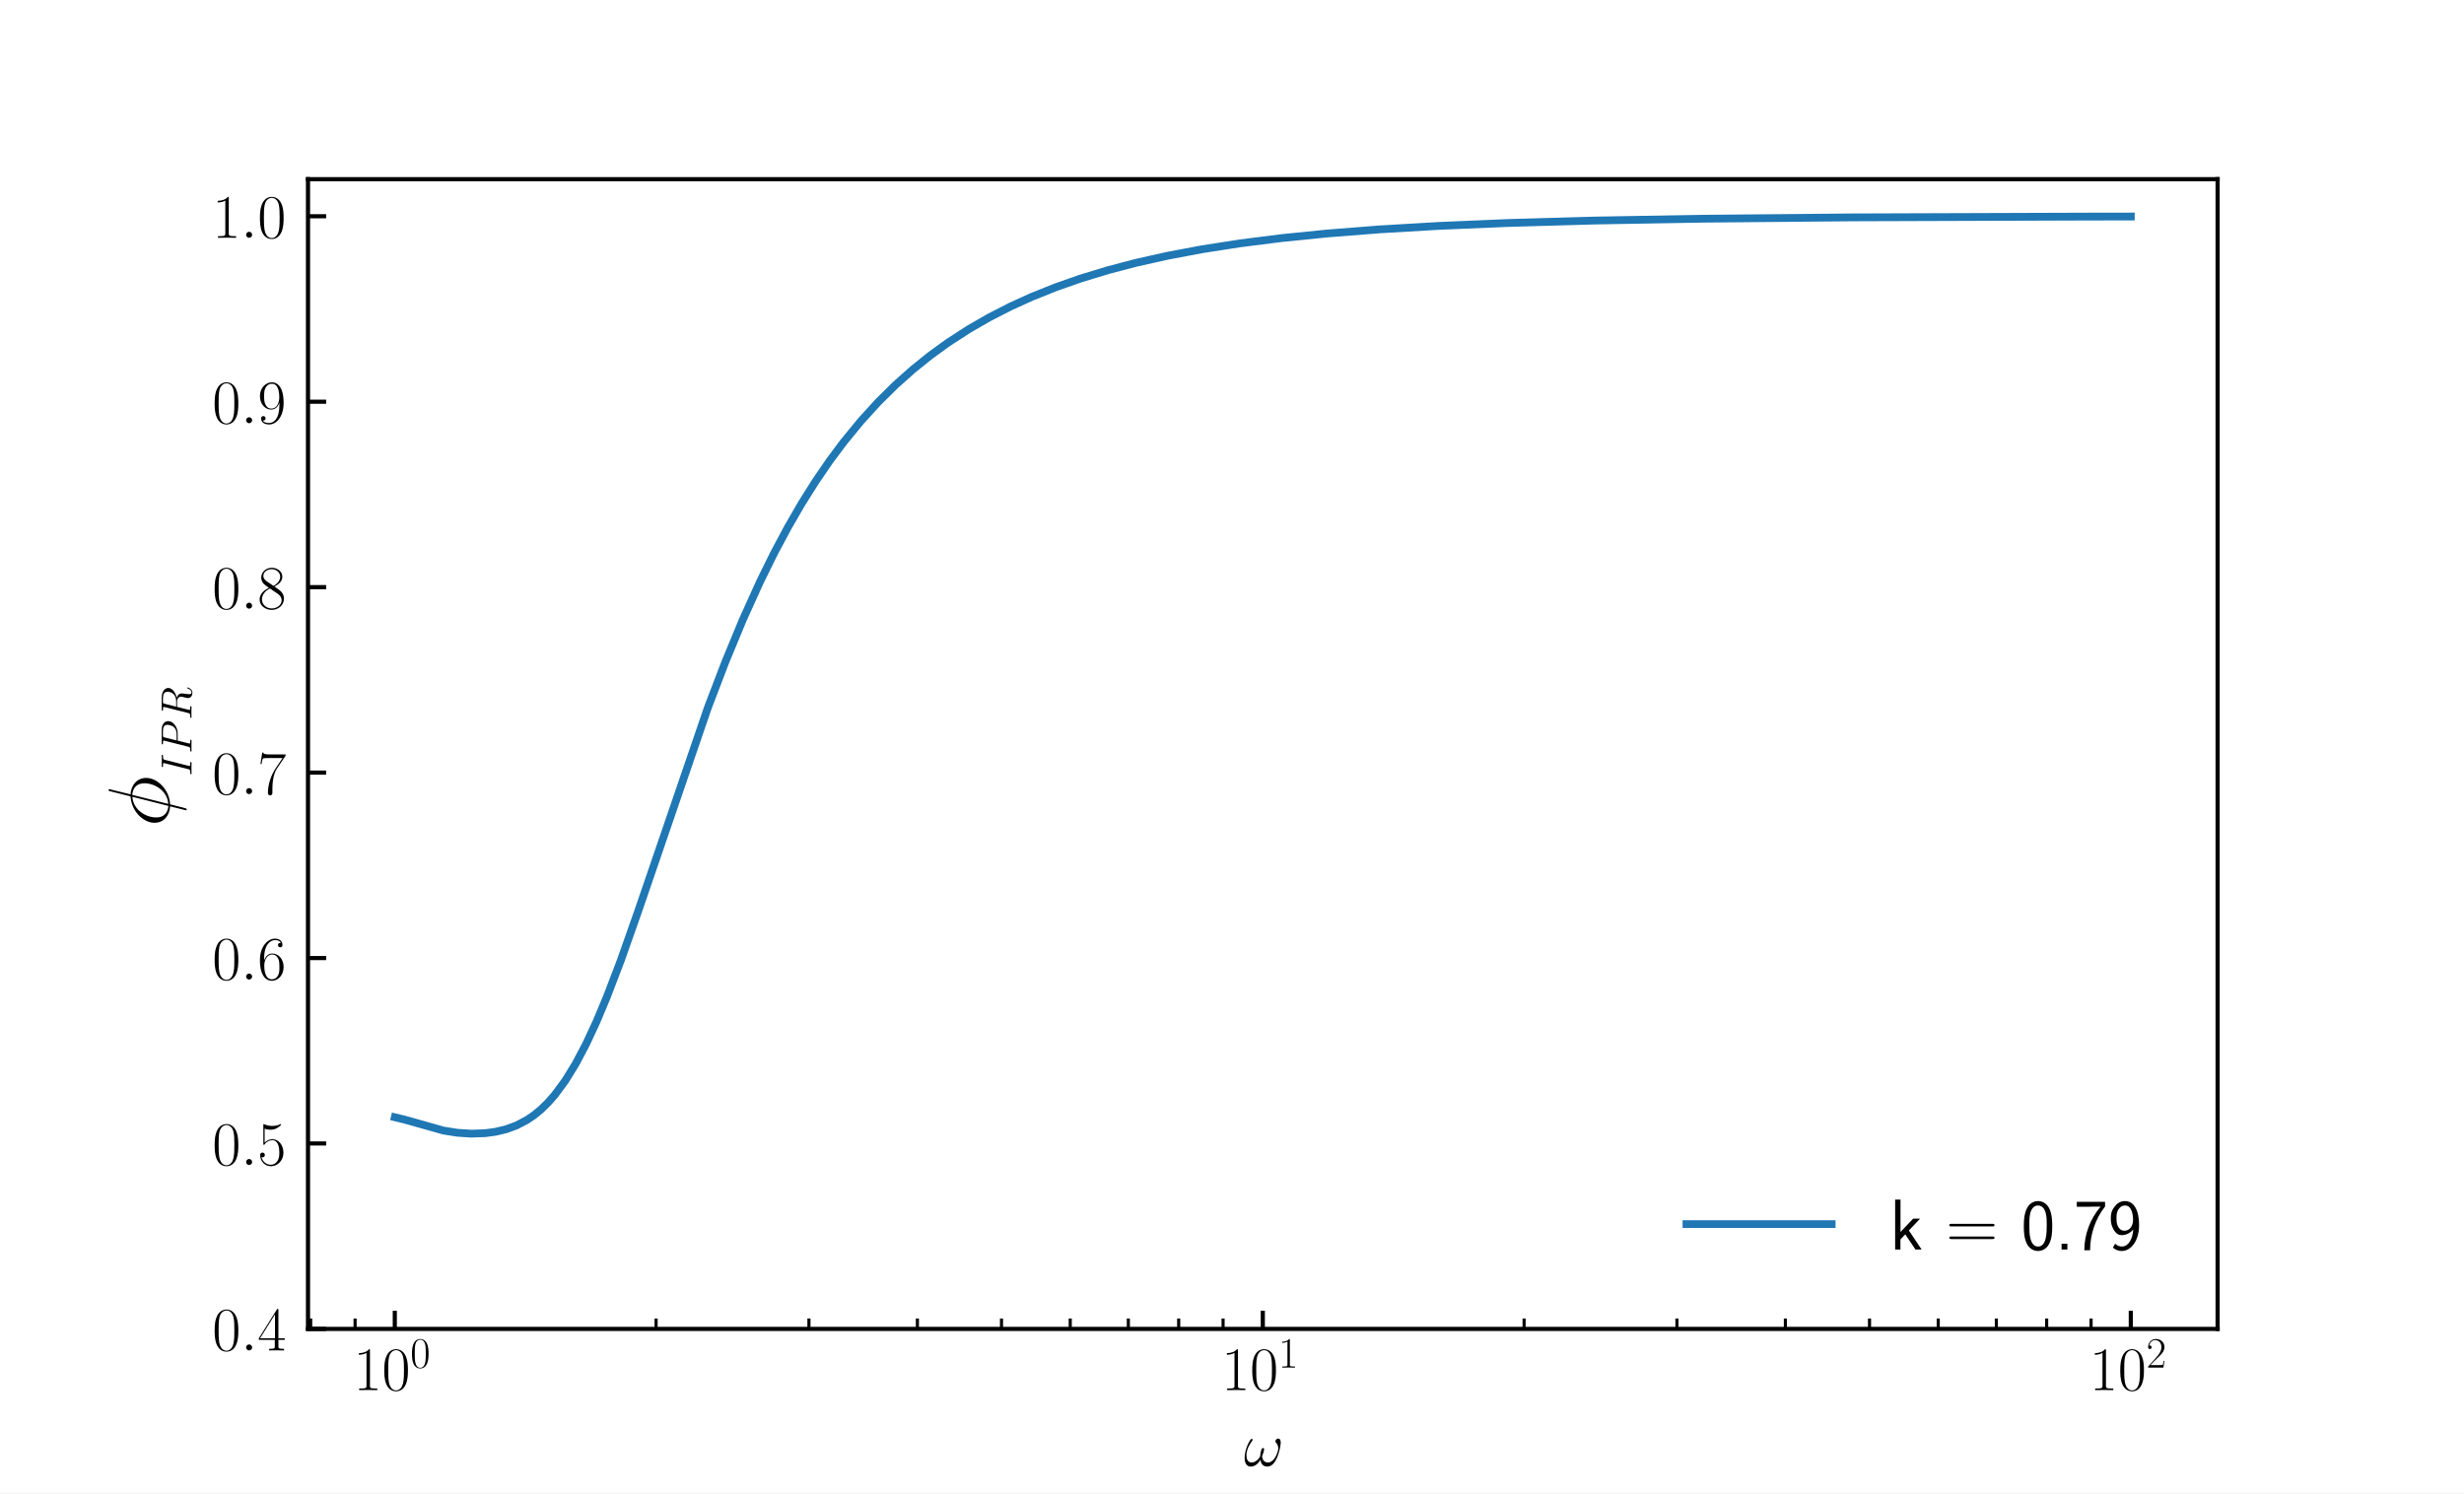
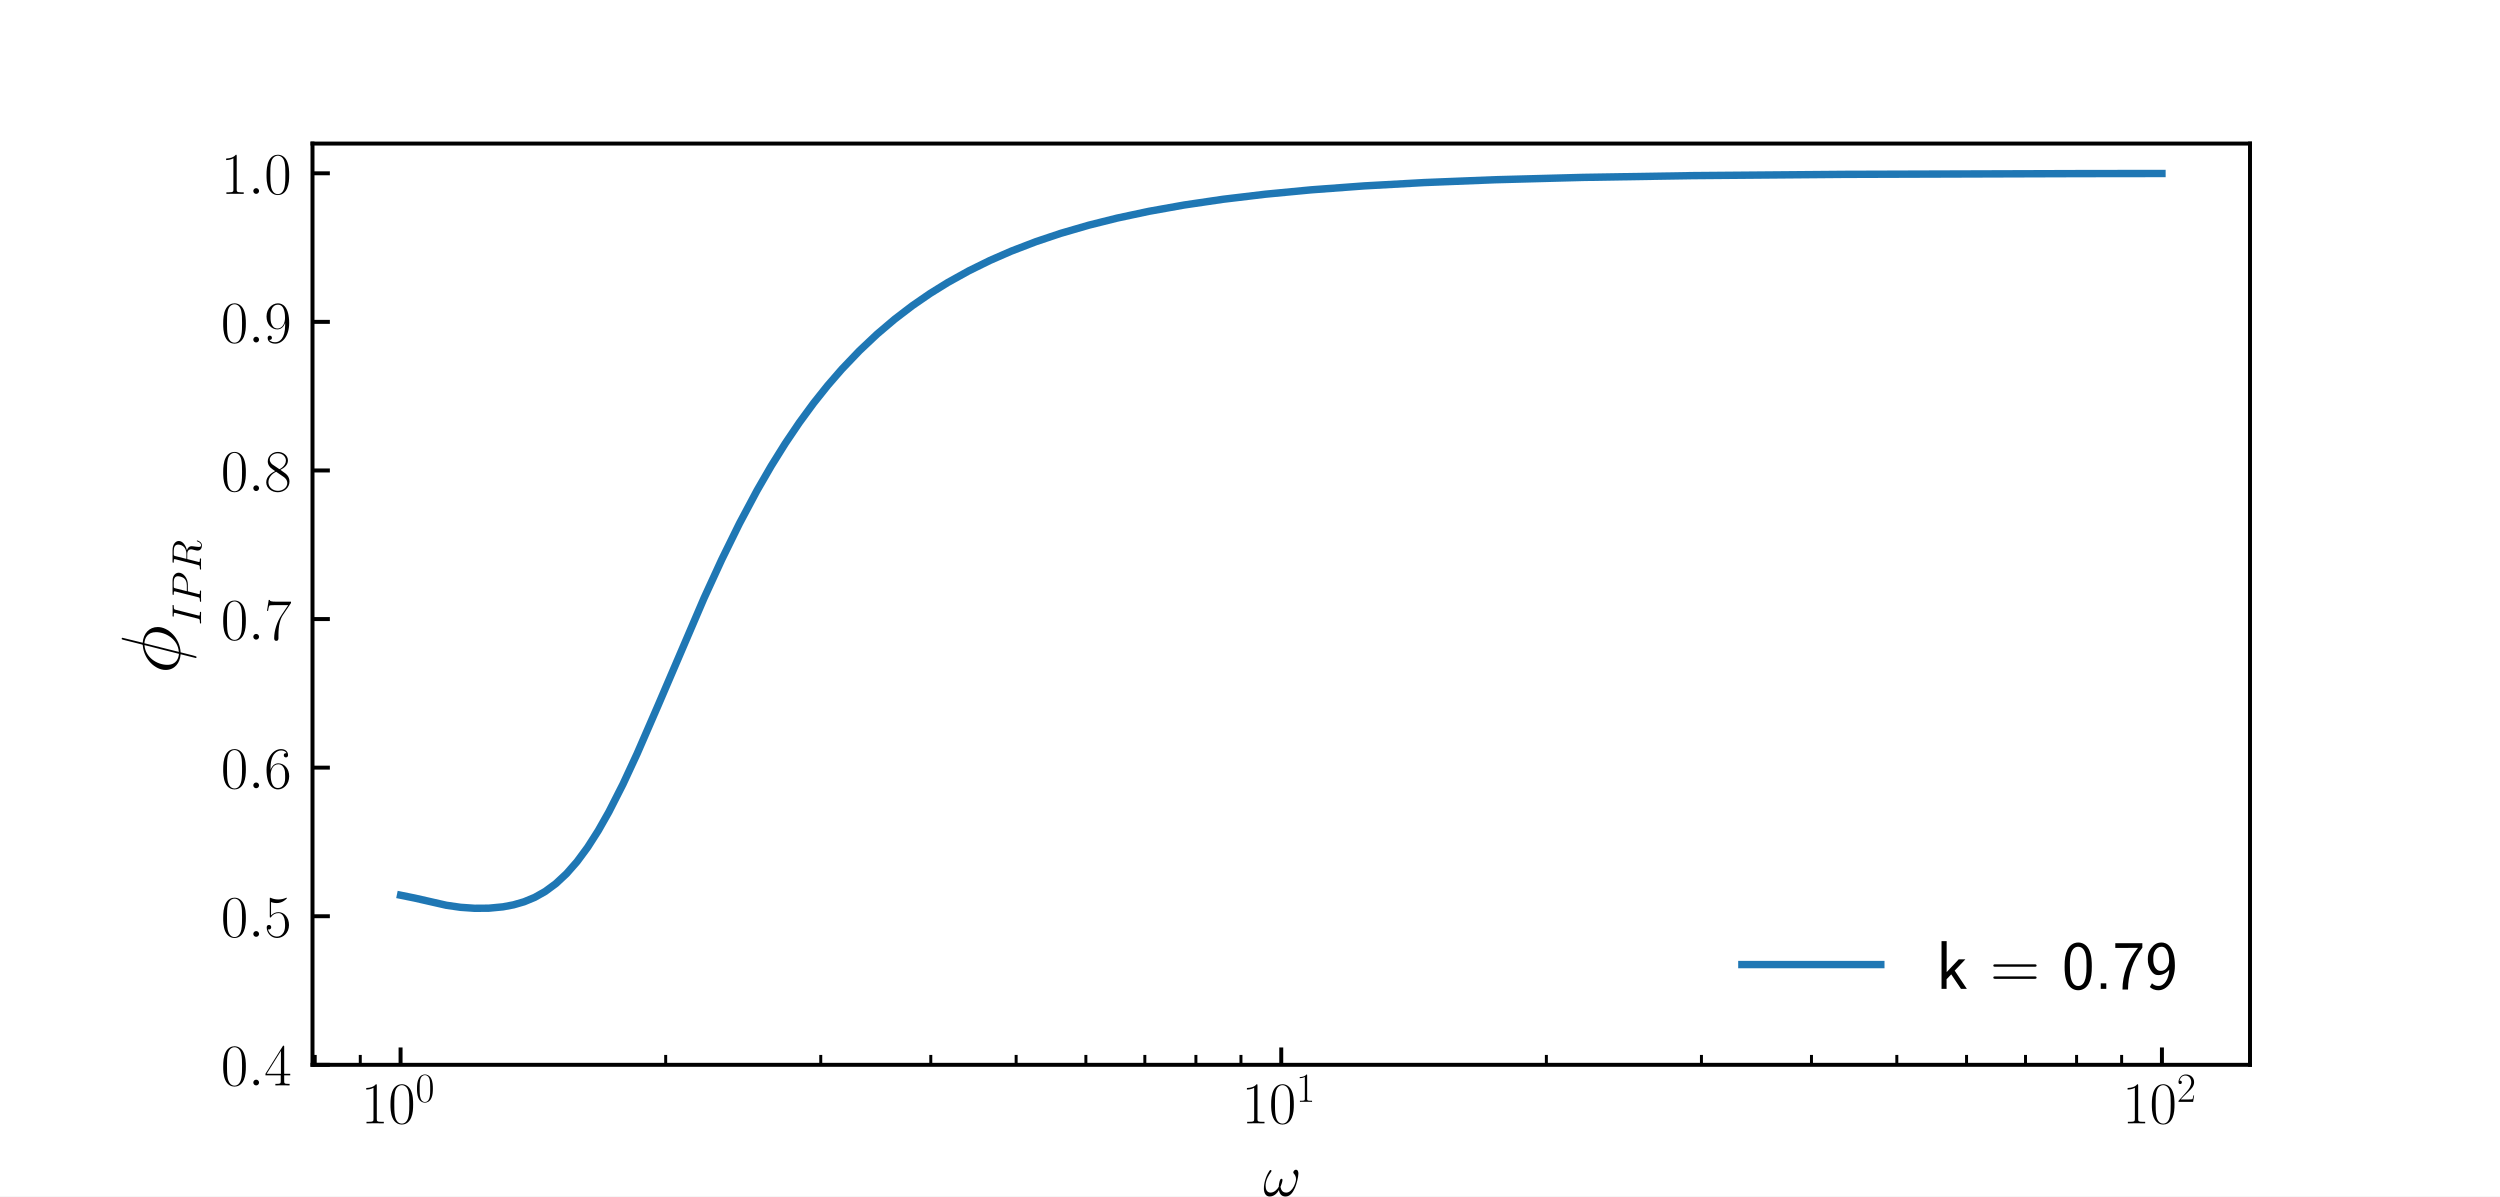
- <svg xmlns="http://www.w3.org/2000/svg" xmlns:xlink="http://www.w3.org/1999/xlink" width="475.2pt" height="288pt" viewBox="0 0 475.2 288" version="1.1">
+ <svg xmlns="http://www.w3.org/2000/svg" xmlns:xlink="http://www.w3.org/1999/xlink" width="504pt" height="241.2pt" viewBox="0 0 504 241.2" version="1.1">
  <defs>
    <style type="text/css">*{stroke-linejoin: round; stroke-linecap: butt}</style>
  </defs>
  <g id="figure_1">
    <g id="patch_1">
-       <path d="M 0 288  L 475.2 288  L 475.2 0  L 0 0  z " style="fill: #ffffff" />
+       <path d="M 0 241.2  L 504 241.2  L 504 0  L 0 0  z " style="fill: #ffffff" />
    </g>
    <g id="axes_1">
      <g id="patch_2">
-         <path d="M 59.4 256.32  L 427.68 256.32  L 427.68 34.56  L 59.4 34.56  z " style="fill: #ffffff" />
+         <path d="M 63 214.668  L 453.6 214.668  L 453.6 28.944  L 63 28.944  z " style="fill: #ffffff" />
      </g>
      <g id="matplotlib.axis_1">
        <g id="xtick_1">
          <g id="line2d_1">
            <defs>
-               <path id="mf923dd9b93" d="M 0 0  L 0 -3.5  " style="stroke: #000000; stroke-width: 0.8" />
-             </defs>
-             <g>
-               <use xlink:href="#mf923dd9b93" x="76.14" y="256.32" style="stroke: #000000; stroke-width: 0.8" />
+               <path id="meba409f521" d="M 0 0  L 0 -3.5  " style="stroke: #000000; stroke-width: 0.8" />
+             </defs>
+             <g>
+               <use xlink:href="#meba409f521" x="80.755" y="214.668" style="stroke: #000000; stroke-width: 0.8" />
            </g>
          </g>
          <g id="text_1">
-             <g transform="translate(68.16992 268.1222) scale(0.12 -0.12)">
+             <g transform="translate(72.78446 226.4702) scale(0.12 -0.12)">
              <defs>
                <path id="CMR17-31" d="M 1702 4083  C 1702 4217 1696 4224 1606 4224  C 1357 3927 979 3833 621 3820  C 602 3820 570 3820 563 3808  C 557 3795 557 3782 557 3648  C 755 3648 1088 3686 1344 3839  L 1344 467  C 1344 243 1331 166 781 166  L 589 166  L 589 0  C 896 6 1216 12 1523 12  C 1830 12 2150 6 2458 0  L 2458 166  L 2266 166  C 1715 166 1702 236 1702 467  L 1702 4083  z " transform="scale(0.015625)" />
                <path id="CMR17-30" d="M 2688 2038  C 2688 2430 2682 3099 2413 3613  C 2176 4063 1798 4224 1466 4224  C 1158 4224 768 4082 525 3620  C 269 3137 243 2539 243 2038  C 243 1671 250 1112 448 623  C 723 -39 1216 -128 1466 -128  C 1760 -128 2208 -7 2470 604  C 2662 1048 2688 1568 2688 2038  z M 1466 -26  C 1056 -26 813 328 723 816  C 653 1196 653 1749 653 2109  C 653 2604 653 3015 736 3407  C 858 3954 1216 4121 1466 4121  C 1728 4121 2067 3947 2189 3420  C 2272 3054 2278 2623 2278 2109  C 2278 1691 2278 1176 2202 797  C 2067 96 1690 -26 1466 -26  z " transform="scale(0.015625)" />
              </defs>
              <use xlink:href="#CMR17-31" transform="scale(0.996264)" />
              <use xlink:href="#CMR17-30" transform="translate(45.69048 0) scale(0.996264)" />
              <use xlink:href="#CMR17-30" transform="translate(91.38095 36.15364) scale(0.697382)" />
            </g>
          </g>
        </g>
        <g id="xtick_2">
          <g id="line2d_2">
            <g>
-               <use xlink:href="#mf923dd9b93" x="243.54" y="256.32" style="stroke: #000000; stroke-width: 0.8" />
+               <use xlink:href="#meba409f521" x="258.3" y="214.668" style="stroke: #000000; stroke-width: 0.8" />
            </g>
          </g>
          <g id="text_2">
-             <g transform="translate(235.5699 268.1222) scale(0.12 -0.12)">
+             <g transform="translate(250.3299 226.4702) scale(0.12 -0.12)">
              <use xlink:href="#CMR17-31" transform="scale(0.996264)" />
              <use xlink:href="#CMR17-30" transform="translate(45.69048 0) scale(0.996264)" />
              <use xlink:href="#CMR17-31" transform="translate(91.38095 36.15364) scale(0.697382)" />
            </g>
          </g>
        </g>
        <g id="xtick_3">
          <g id="line2d_3">
            <g>
-               <use xlink:href="#mf923dd9b93" x="410.94" y="256.32" style="stroke: #000000; stroke-width: 0.8" />
+               <use xlink:href="#meba409f521" x="435.845" y="214.668" style="stroke: #000000; stroke-width: 0.8" />
            </g>
          </g>
          <g id="text_3">
-             <g transform="translate(402.9699 268.1222) scale(0.12 -0.12)">
+             <g transform="translate(427.8754 226.4702) scale(0.12 -0.12)">
              <defs>
                <path id="CMR17-32" d="M 2669 990  L 2554 990  C 2490 537 2438 460 2413 422  C 2381 371 1920 371 1830 371  L 602 371  C 832 620 1280 1073 1824 1596  C 2214 1966 2669 2400 2669 3033  C 2669 3788 2067 4224 1395 4224  C 691 4224 262 3603 262 3027  C 262 2777 448 2745 525 2745  C 589 2745 781 2783 781 3007  C 781 3206 614 3264 525 3264  C 486 3264 448 3257 422 3244  C 544 3788 915 4057 1306 4057  C 1862 4057 2227 3616 2227 3033  C 2227 2477 1901 1998 1536 1583  L 262 147  L 262 0  L 2515 0  L 2669 990  z " transform="scale(0.015625)" />
              </defs>
              <use xlink:href="#CMR17-31" transform="scale(0.996264)" />
              <use xlink:href="#CMR17-30" transform="translate(45.69048 0) scale(0.996264)" />
              <use xlink:href="#CMR17-32" transform="translate(91.38095 36.15364) scale(0.697382)" />
            </g>
          </g>
        </g>
        <g id="xtick_4">
          <g id="line2d_4">
            <defs>
-               <path id="m4e33280576" d="M 0 0  L 0 -2  " style="stroke: #000000; stroke-width: 0.6" />
-             </defs>
-             <g>
-               <use xlink:href="#m4e33280576" x="59.917" y="256.32" style="stroke: #000000; stroke-width: 0.6" />
+               <path id="m61b5377c5a" d="M 0 0  L 0 -2  " style="stroke: #000000; stroke-width: 0.6" />
+             </defs>
+             <g>
+               <use xlink:href="#m61b5377c5a" x="63.549" y="214.668" style="stroke: #000000; stroke-width: 0.6" />
            </g>
          </g>
        </g>
        <g id="xtick_5">
          <g id="line2d_5">
            <g>
-               <use xlink:href="#m4e33280576" x="68.48" y="256.32" style="stroke: #000000; stroke-width: 0.6" />
+               <use xlink:href="#m61b5377c5a" x="72.631" y="214.668" style="stroke: #000000; stroke-width: 0.6" />
            </g>
          </g>
        </g>
        <g id="xtick_6">
          <g id="line2d_6">
            <g>
-               <use xlink:href="#m4e33280576" x="126.532" y="256.32" style="stroke: #000000; stroke-width: 0.6" />
+               <use xlink:href="#m61b5377c5a" x="134.201" y="214.668" style="stroke: #000000; stroke-width: 0.6" />
            </g>
          </g>
        </g>
        <g id="xtick_7">
          <g id="line2d_7">
            <g>
-               <use xlink:href="#m4e33280576" x="156.01" y="256.32" style="stroke: #000000; stroke-width: 0.6" />
+               <use xlink:href="#m61b5377c5a" x="165.465" y="214.668" style="stroke: #000000; stroke-width: 0.6" />
            </g>
          </g>
        </g>
        <g id="xtick_8">
          <g id="line2d_8">
            <g>
-               <use xlink:href="#m4e33280576" x="176.925" y="256.32" style="stroke: #000000; stroke-width: 0.6" />
+               <use xlink:href="#m61b5377c5a" x="187.648" y="214.668" style="stroke: #000000; stroke-width: 0.6" />
            </g>
          </g>
        </g>
        <g id="xtick_9">
          <g id="line2d_9">
            <g>
-               <use xlink:href="#m4e33280576" x="193.148" y="256.32" style="stroke: #000000; stroke-width: 0.6" />
+               <use xlink:href="#m61b5377c5a" x="204.853" y="214.668" style="stroke: #000000; stroke-width: 0.6" />
            </g>
          </g>
        </g>
        <g id="xtick_10">
          <g id="line2d_10">
            <g>
-               <use xlink:href="#m4e33280576" x="206.403" y="256.32" style="stroke: #000000; stroke-width: 0.6" />
+               <use xlink:href="#m61b5377c5a" x="218.912" y="214.668" style="stroke: #000000; stroke-width: 0.6" />
            </g>
          </g>
        </g>
        <g id="xtick_11">
          <g id="line2d_11">
            <g>
-               <use xlink:href="#m4e33280576" x="217.609" y="256.32" style="stroke: #000000; stroke-width: 0.6" />
+               <use xlink:href="#m61b5377c5a" x="230.798" y="214.668" style="stroke: #000000; stroke-width: 0.6" />
            </g>
          </g>
        </g>
        <g id="xtick_12">
          <g id="line2d_12">
            <g>
-               <use xlink:href="#m4e33280576" x="227.317" y="256.32" style="stroke: #000000; stroke-width: 0.6" />
+               <use xlink:href="#m61b5377c5a" x="241.094" y="214.668" style="stroke: #000000; stroke-width: 0.6" />
            </g>
          </g>
        </g>
        <g id="xtick_13">
          <g id="line2d_13">
            <g>
-               <use xlink:href="#m4e33280576" x="235.88" y="256.32" style="stroke: #000000; stroke-width: 0.6" />
+               <use xlink:href="#m61b5377c5a" x="250.176" y="214.668" style="stroke: #000000; stroke-width: 0.6" />
            </g>
          </g>
        </g>
        <g id="xtick_14">
          <g id="line2d_14">
            <g>
-               <use xlink:href="#m4e33280576" x="293.932" y="256.32" style="stroke: #000000; stroke-width: 0.6" />
+               <use xlink:href="#m61b5377c5a" x="311.747" y="214.668" style="stroke: #000000; stroke-width: 0.6" />
            </g>
          </g>
        </g>
        <g id="xtick_15">
          <g id="line2d_15">
            <g>
-               <use xlink:href="#m4e33280576" x="323.41" y="256.32" style="stroke: #000000; stroke-width: 0.6" />
+               <use xlink:href="#m61b5377c5a" x="343.011" y="214.668" style="stroke: #000000; stroke-width: 0.6" />
            </g>
          </g>
        </g>
        <g id="xtick_16">
          <g id="line2d_16">
            <g>
-               <use xlink:href="#m4e33280576" x="344.325" y="256.32" style="stroke: #000000; stroke-width: 0.6" />
+               <use xlink:href="#m61b5377c5a" x="365.193" y="214.668" style="stroke: #000000; stroke-width: 0.6" />
            </g>
          </g>
        </g>
        <g id="xtick_17">
          <g id="line2d_17">
            <g>
-               <use xlink:href="#m4e33280576" x="360.548" y="256.32" style="stroke: #000000; stroke-width: 0.6" />
+               <use xlink:href="#m61b5377c5a" x="382.399" y="214.668" style="stroke: #000000; stroke-width: 0.6" />
            </g>
          </g>
        </g>
        <g id="xtick_18">
          <g id="line2d_18">
            <g>
-               <use xlink:href="#m4e33280576" x="373.803" y="256.32" style="stroke: #000000; stroke-width: 0.6" />
+               <use xlink:href="#m61b5377c5a" x="396.457" y="214.668" style="stroke: #000000; stroke-width: 0.6" />
            </g>
          </g>
        </g>
        <g id="xtick_19">
          <g id="line2d_19">
            <g>
-               <use xlink:href="#m4e33280576" x="385.009" y="256.32" style="stroke: #000000; stroke-width: 0.6" />
+               <use xlink:href="#m61b5377c5a" x="408.343" y="214.668" style="stroke: #000000; stroke-width: 0.6" />
            </g>
          </g>
        </g>
        <g id="xtick_20">
          <g id="line2d_20">
            <g>
-               <use xlink:href="#m4e33280576" x="394.717" y="256.32" style="stroke: #000000; stroke-width: 0.6" />
+               <use xlink:href="#m61b5377c5a" x="418.64" y="214.668" style="stroke: #000000; stroke-width: 0.6" />
            </g>
          </g>
        </g>
        <g id="xtick_21">
          <g id="line2d_21">
            <g>
-               <use xlink:href="#m4e33280576" x="403.28" y="256.32" style="stroke: #000000; stroke-width: 0.6" />
+               <use xlink:href="#m61b5377c5a" x="427.721" y="214.668" style="stroke: #000000; stroke-width: 0.6" />
            </g>
          </g>
        </g>
        <g id="text_4">
-           <g transform="translate(239.8954 282.749) scale(0.12 -0.12)">
+           <g transform="translate(254.6554 241.097) scale(0.12 -0.12)">
            <defs>
              <path id="CMMI12-21" d="M 3802 2406  C 3802 2592 3750 2828 3526 2828  C 3398 2828 3251 2668 3251 2540  C 3251 2483 3277 2444 3328 2387  C 3424 2278 3546 2105 3546 1804  C 3546 1574 3405 1209 3302 1011  C 3123 659 2829 358 2496 358  C 2093 358 1939 614 1869 972  C 1939 1139 2086 1555 2086 1721  C 2086 1792 2061 1849 1978 1849  C 1933 1849 1882 1824 1850 1772  C 1760 1632 1677 1126 1683 992  C 1562 755 1216 358 806 358  C 378 358 262 736 262 1100  C 262 1766 678 2348 794 2508  C 858 2604 902 2668 902 2681  C 902 2726 877 2796 819 2796  C 717 2796 685 2713 634 2636  C 307 2131 77 1420 77 806  C 77 409 224 -64 704 -64  C 1235 -64 1568 390 1702 633  C 1754 275 1946 -64 2413 -64  C 2899 -64 3206 364 3437 883  C 3603 1254 3802 2054 3802 2406  z " transform="scale(0.015625)" />
            </defs>
            <use xlink:href="#CMMI12-21" transform="scale(0.996264)" />
          </g>
        </g>
      </g>
      <g id="matplotlib.axis_2">
        <g id="ytick_1">
          <g id="line2d_22">
            <defs>
-               <path id="m8ca57edac7" d="M 0 0  L 3.5 0  " style="stroke: #000000; stroke-width: 0.8" />
-             </defs>
-             <g>
-               <use xlink:href="#m8ca57edac7" x="59.4" y="256.32" style="stroke: #000000; stroke-width: 0.8" />
+               <path id="m3a63e35a55" d="M 0 0  L 3.5 0  " style="stroke: #000000; stroke-width: 0.8" />
+             </defs>
+             <g>
+               <use xlink:href="#m3a63e35a55" x="63" y="214.668" style="stroke: #000000; stroke-width: 0.8" />
            </g>
          </g>
          <g id="text_5">
-             <g transform="translate(40.94236 260.4711) scale(0.12 -0.12)">
+             <g transform="translate(44.54236 218.8191) scale(0.12 -0.12)">
              <defs>
                <path id="CMMI12-3a" d="M 1178 307  C 1178 492 1024 620 870 620  C 685 620 557 467 557 313  C 557 128 710 0 864 0  C 1050 0 1178 153 1178 307  z " transform="scale(0.015625)" />
                <path id="CMR17-34" d="M 2150 4147  C 2150 4281 2144 4288 2029 4288  L 128 1254  L 128 1088  L 1779 1088  L 1779 460  C 1779 230 1766 166 1318 166  L 1197 166  L 1197 0  C 1402 12 1747 12 1965 12  C 2182 12 2528 12 2733 0  L 2733 166  L 2611 166  C 2163 166 2150 230 2150 460  L 2150 1088  L 2803 1088  L 2803 1254  L 2150 1254  L 2150 4147  z M 1798 3723  L 1798 1254  L 256 1254  L 1798 3723  z " transform="scale(0.015625)" />
              </defs>
              <use xlink:href="#CMR17-30" transform="scale(0.996264)" />
              <use xlink:href="#CMMI12-3a" transform="translate(45.69048 0) scale(0.996264)" />
              <use xlink:href="#CMR17-34" transform="translate(72.78765 0) scale(0.996264)" />
            </g>
          </g>
        </g>
        <g id="ytick_2">
          <g id="line2d_23">
            <g>
-               <use xlink:href="#m8ca57edac7" x="59.4" y="220.552" style="stroke: #000000; stroke-width: 0.8" />
+               <use xlink:href="#m3a63e35a55" x="63" y="184.713" style="stroke: #000000; stroke-width: 0.8" />
            </g>
          </g>
          <g id="text_6">
-             <g transform="translate(40.94236 224.7033) scale(0.12 -0.12)">
+             <g transform="translate(44.54236 188.8636) scale(0.12 -0.12)">
              <defs>
                <path id="CMR17-35" d="M 730 3750  C 794 3724 1056 3641 1325 3641  C 1920 3641 2246 3961 2432 4140  C 2432 4191 2432 4224 2394 4224  C 2387 4224 2374 4224 2323 4198  C 2099 4102 1837 4032 1517 4032  C 1325 4032 1037 4055 723 4191  C 653 4224 640 4224 634 4224  C 602 4224 595 4217 595 4090  L 595 2231  C 595 2113 595 2080 659 2080  C 691 2080 704 2093 736 2139  C 941 2435 1222 2560 1542 2560  C 1766 2560 2246 2415 2246 1293  C 2246 1087 2246 716 2054 422  C 1894 159 1645 25 1370 25  C 947 25 518 319 403 812  C 429 806 480 793 506 793  C 589 793 749 838 749 1036  C 749 1209 627 1280 506 1280  C 358 1280 262 1190 262 1011  C 262 454 704 -128 1382 -128  C 2042 -128 2669 441 2669 1267  C 2669 2054 2170 2662 1549 2662  C 1222 2662 947 2540 730 2304  L 730 3750  z " transform="scale(0.015625)" />
              </defs>
              <use xlink:href="#CMR17-30" transform="scale(0.996264)" />
              <use xlink:href="#CMMI12-3a" transform="translate(45.69048 0) scale(0.996264)" />
              <use xlink:href="#CMR17-35" transform="translate(72.78765 0) scale(0.996264)" />
            </g>
          </g>
        </g>
        <g id="ytick_3">
          <g id="line2d_24">
            <g>
-               <use xlink:href="#m8ca57edac7" x="59.4" y="184.785" style="stroke: #000000; stroke-width: 0.8" />
+               <use xlink:href="#m3a63e35a55" x="63" y="154.757" style="stroke: #000000; stroke-width: 0.8" />
            </g>
          </g>
          <g id="text_7">
-             <g transform="translate(40.94236 188.9356) scale(0.12 -0.12)">
+             <g transform="translate(44.54236 158.9081) scale(0.12 -0.12)">
              <defs>
                <path id="CMR17-36" d="M 678 2198  C 678 3712 1395 4076 1811 4076  C 1946 4076 2272 4049 2400 3782  C 2298 3782 2106 3782 2106 3558  C 2106 3385 2246 3328 2336 3328  C 2394 3328 2566 3353 2566 3571  C 2566 3987 2246 4224 1805 4224  C 1043 4224 243 3411 243 2011  C 243 257 966 -128 1478 -128  C 2099 -128 2688 431 2688 1295  C 2688 2101 2170 2688 1517 2688  C 1126 2688 838 2430 678 1979  L 678 2198  z M 1478 25  C 691 25 691 1212 691 1450  C 691 1914 909 2585 1504 2585  C 1613 2585 1926 2585 2138 2140  C 2253 1889 2253 1624 2253 1302  C 2253 954 2253 696 2118 438  C 1978 173 1773 25 1478 25  z " transform="scale(0.015625)" />
              </defs>
              <use xlink:href="#CMR17-30" transform="scale(0.996264)" />
              <use xlink:href="#CMMI12-3a" transform="translate(45.69048 0) scale(0.996264)" />
              <use xlink:href="#CMR17-36" transform="translate(72.78765 0) scale(0.996264)" />
            </g>
          </g>
        </g>
        <g id="ytick_4">
          <g id="line2d_25">
            <g>
-               <use xlink:href="#m8ca57edac7" x="59.4" y="149.017" style="stroke: #000000; stroke-width: 0.8" />
+               <use xlink:href="#m3a63e35a55" x="63" y="124.802" style="stroke: #000000; stroke-width: 0.8" />
            </g>
          </g>
          <g id="text_8">
-             <g transform="translate(40.94236 153.1679) scale(0.12 -0.12)">
+             <g transform="translate(44.54236 128.9526) scale(0.12 -0.12)">
              <defs>
                <path id="CMR17-37" d="M 2886 3955  L 2886 4096  L 1382 4096  C 634 4096 621 4166 595 4288  L 480 4288  L 294 3104  L 410 3104  C 429 3226 474 3552 550 3673  C 589 3724 1062 3724 1171 3724  L 2579 3724  L 1869 2670  C 1395 1961 1069 1003 1069 166  C 1069 89 1069 -128 1299 -128  C 1530 -128 1530 89 1530 172  L 1530 466  C 1530 1514 1709 2204 2003 2644  L 2886 3955  z " transform="scale(0.015625)" />
              </defs>
              <use xlink:href="#CMR17-30" transform="scale(0.996264)" />
              <use xlink:href="#CMMI12-3a" transform="translate(45.69048 0) scale(0.996264)" />
              <use xlink:href="#CMR17-37" transform="translate(72.78765 0) scale(0.996264)" />
            </g>
          </g>
        </g>
        <g id="ytick_5">
          <g id="line2d_26">
            <g>
-               <use xlink:href="#m8ca57edac7" x="59.4" y="113.249" style="stroke: #000000; stroke-width: 0.8" />
+               <use xlink:href="#m3a63e35a55" x="63" y="94.846" style="stroke: #000000; stroke-width: 0.8" />
            </g>
          </g>
          <g id="text_9">
-             <g transform="translate(40.94236 117.4001) scale(0.12 -0.12)">
+             <g transform="translate(44.54236 98.99715) scale(0.12 -0.12)">
              <defs>
                <path id="CMR17-38" d="M 1741 2289  C 2144 2494 2554 2803 2554 3298  C 2554 3884 1990 4224 1472 4224  C 890 4224 378 3800 378 3215  C 378 3054 416 2777 666 2533  C 730 2469 998 2276 1171 2154  C 883 2006 211 1652 211 945  C 211 282 838 -128 1459 -128  C 2144 -128 2720 366 2720 1022  C 2720 1607 2330 1877 2074 2051  L 1741 2289  z M 902 2855  C 851 2887 595 3086 595 3388  C 595 3781 998 4076 1459 4076  C 1965 4076 2336 3716 2336 3298  C 2336 2700 1670 2359 1638 2359  C 1632 2359 1626 2359 1574 2398  L 902 2855  z M 2080 1536  C 2176 1466 2483 1253 2483 861  C 2483 385 2010 25 1472 25  C 890 25 448 443 448 951  C 448 1459 838 1884 1280 2083  L 2080 1536  z " transform="scale(0.015625)" />
              </defs>
              <use xlink:href="#CMR17-30" transform="scale(0.996264)" />
              <use xlink:href="#CMMI12-3a" transform="translate(45.69048 0) scale(0.996264)" />
              <use xlink:href="#CMR17-38" transform="translate(72.78765 0) scale(0.996264)" />
            </g>
          </g>
        </g>
        <g id="ytick_6">
          <g id="line2d_27">
            <g>
-               <use xlink:href="#m8ca57edac7" x="59.4" y="77.481" style="stroke: #000000; stroke-width: 0.8" />
+               <use xlink:href="#m3a63e35a55" x="63" y="64.891" style="stroke: #000000; stroke-width: 0.8" />
            </g>
          </g>
          <g id="text_10">
-             <g transform="translate(40.94236 81.63238) scale(0.12 -0.12)">
+             <g transform="translate(44.54236 69.04167) scale(0.12 -0.12)">
              <defs>
                <path id="CMR17-39" d="M 2253 1871  C 2253 448 1670 25 1190 25  C 1043 25 685 43 538 281  C 704 256 826 345 826 505  C 826 678 685 736 595 736  C 538 736 365 710 365 492  C 365 68 742 -128 1203 -128  C 1939 -128 2688 665 2688 2090  C 2688 3857 1971 4224 1485 4224  C 851 4224 243 3664 243 2800  C 243 2000 762 1408 1414 1408  C 1952 1408 2189 1910 2253 2122  L 2253 1871  z M 1427 1510  C 1254 1510 1011 1542 813 1929  C 678 2181 678 2477 678 2793  C 678 3174 678 3438 858 3722  C 947 3857 1114 4076 1485 4076  C 2240 4076 2240 2909 2240 2651  C 2240 2193 2035 1510 1427 1510  z " transform="scale(0.015625)" />
              </defs>
              <use xlink:href="#CMR17-30" transform="scale(0.996264)" />
              <use xlink:href="#CMMI12-3a" transform="translate(45.69048 0) scale(0.996264)" />
              <use xlink:href="#CMR17-39" transform="translate(72.78765 0) scale(0.996264)" />
            </g>
          </g>
        </g>
        <g id="ytick_7">
          <g id="line2d_28">
            <g>
-               <use xlink:href="#m8ca57edac7" x="59.4" y="41.714" style="stroke: #000000; stroke-width: 0.8" />
+               <use xlink:href="#m3a63e35a55" x="63" y="34.935" style="stroke: #000000; stroke-width: 0.8" />
            </g>
          </g>
          <g id="text_11">
-             <g transform="translate(40.94236 45.86464) scale(0.12 -0.12)">
+             <g transform="translate(44.54236 39.08619) scale(0.12 -0.12)">
              <use xlink:href="#CMR17-31" transform="scale(0.996264)" />
              <use xlink:href="#CMMI12-3a" transform="translate(45.69048 0) scale(0.996264)" />
              <use xlink:href="#CMR17-30" transform="translate(72.78765 0) scale(0.996264)" />
            </g>
          </g>
        </g>
        <g id="text_12">
-           <g transform="translate(32.62359 159.4937) rotate(-90) scale(0.17 -0.17)">
+           <g transform="translate(36.22359 135.8597) rotate(-90) scale(0.17 -0.17)">
            <defs>
              <path id="CMMI12-1e" d="M 2752 4358  C 2752 4416 2707 4416 2688 4416  C 2630 4416 2624 4403 2598 4294  L 2253 2924  C 2234 2841 2227 2835 2221 2828  C 2214 2816 2170 2809 2157 2809  C 1107 2720 301 1863 301 1071  C 301 387 832 -32 1498 -71  C 1446 -266 1402 -467 1350 -662  C 1261 -995 1210 -1204 1210 -1229  C 1210 -1242 1210 -1280 1274 -1280  C 1293 -1280 1318 -1280 1331 -1255  C 1344 -1242 1382 -1089 1408 -1008  L 1645 -71  C 2739 -13 3571 875 3571 1673  C 3571 2313 3085 2771 2374 2816  L 2752 4358  z M 2336 2688  C 2758 2662 3181 2428 3181 1806  C 3181 1090 2675 140 1677 64  L 2336 2688  z M 1530 57  C 1216 76 691 241 691 938  C 691 1737 1274 2624 2195 2681  L 1530 57  z " transform="scale(0.015625)" />
              <path id="CMMI12-49" d="M 2355 3879  C 2413 4102 2426 4166 2893 4166  C 3034 4166 3085 4166 3085 4287  C 3085 4352 3014 4352 2995 4352  C 2880 4352 2739 4339 2624 4339  L 1837 4339  C 1709 4339 1562 4352 1434 4352  C 1382 4352 1312 4352 1312 4230  C 1312 4166 1363 4166 1491 4166  C 1888 4166 1888 4115 1888 4045  C 1888 4000 1875 3962 1862 3905  L 998 472  C 941 249 928 185 461 185  C 320 185 262 185 262 64  C 262 0 326 0 358 0  C 474 0 614 12 730 12  L 1517 12  C 1645 12 1786 0 1914 0  C 1965 0 2042 0 2042 115  C 2042 185 2003 185 1862 185  C 1466 185 1466 236 1466 312  C 1466 325 1466 357 1491 459  L 2355 3879  z " transform="scale(0.015625)" />
              <path id="CMMI12-50" d="M 1894 2022  L 2970 2022  C 3853 2022 4736 2673 4736 3400  C 4736 3898 4314 4352 3507 4352  L 1530 4352  C 1408 4352 1350 4352 1350 4230  C 1350 4166 1408 4166 1504 4166  C 1894 4166 1894 4115 1894 4045  C 1894 4032 1894 3994 1869 3898  L 1005 471  C 947 249 934 185 486 185  C 365 185 301 185 301 70  C 301 0 358 0 397 0  C 518 0 646 12 768 12  L 1517 12  C 1638 12 1773 0 1894 0  C 1946 0 2016 0 2016 121  C 2016 185 1958 185 1862 185  C 1478 185 1472 230 1472 293  C 1472 325 1478 369 1485 401  L 1894 2022  z M 2355 3917  C 2413 4153 2438 4166 2688 4166  L 3322 4166  C 3802 4166 4198 4013 4198 3534  C 4198 3369 4115 2826 3821 2533  C 3712 2418 3405 2176 2822 2176  L 1920 2176  L 2355 3917  z " transform="scale(0.015625)" />
              <path id="CMMI12-52" d="M 2355 3917  C 2413 4153 2438 4166 2688 4166  L 3149 4166  C 3699 4166 4109 4000 4109 3503  C 4109 3177 3942 2240 2656 2240  L 1933 2240  L 2355 3917  z M 3245 2163  C 4038 2335 4659 2846 4659 3394  C 4659 3892 4154 4352 3264 4352  L 1530 4352  C 1402 4352 1344 4352 1344 4230  C 1344 4166 1389 4166 1510 4166  C 1894 4166 1894 4115 1894 4045  C 1894 4032 1894 3994 1869 3898  L 1005 475  C 947 253 934 190 493 190  C 346 190 301 190 301 69  C 301 6 371 6 390 6  C 506 6 640 19 762 19  L 1517 19  C 1632 19 1766 6 1882 6  C 1933 6 2003 6 2003 126  C 2003 190 1946 190 1850 190  C 1459 190 1459 241 1459 304  C 1459 310 1459 355 1472 405  L 1901 2112  L 2669 2112  C 3277 2112 3392 1731 3392 1522  C 3392 1426 3328 1179 3283 1014  C 3213 723 3194 653 3194 532  C 3194 82 3565 -128 3994 -128  C 4512 -128 4736 501 4736 589  C 4736 634 4704 653 4666 653  C 4614 653 4602 615 4589 564  C 4435 114 4173 0 4013 0  C 3853 0 3750 69 3750 355  C 3750 507 3827 1084 3834 1116  C 3866 1350 3866 1376 3866 1426  C 3866 1889 3488 2086 3245 2163  z " transform="scale(0.015625)" />
            </defs>
            <use xlink:href="#CMMI12-1e" transform="scale(0.996264)" />
            <use xlink:href="#CMMI12-49" transform="translate(57.73418 -25.40461) scale(0.498132)" />
            <use xlink:href="#CMMI12-50" transform="translate(83.16243 -25.40461) scale(0.498132)" />
            <use xlink:href="#CMMI12-52" transform="translate(121.3753 -25.40461) scale(0.498132)" />
          </g>
        </g>
      </g>
      <g id="line2d_29">
-         <path d="M 76.14 215.489  L 78.153 215.981  L 85.533 218.062  L 88.217 218.488  L 90.901 218.66  L 93.584 218.565  L 95.597 218.292  L 97.61 217.81  L 99.623 217.071  L 101.636 216.014  L 102.978 215.101  L 104.32 214.001  L 105.661 212.695  L 107.003 211.168  L 109.016 208.441  L 111.029 205.17  L 113.042 201.355  L 115.055 197.022  L 117.067 192.215  L 119.751 185.186  L 123.106 175.665  L 136.525 136.476  L 139.879 127.702  L 143.234 119.592  L 146.589 112.172  L 149.273 106.725  L 151.956 101.696  L 154.64 97.062  L 157.324 92.8  L 160.008 88.883  L 162.692 85.284  L 166.046 81.194  L 169.401 77.515  L 172.756 74.203  L 176.11 71.219  L 179.465 68.527  L 182.82 66.097  L 186.845 63.487  L 190.871 61.172  L 194.897 59.115  L 198.922 57.284  L 203.619 55.4  L 208.316 53.75  L 213.683 52.113  L 219.051 50.704  L 225.089 49.348  L 231.799 48.083  L 239.179 46.934  L 247.23 45.916  L 255.952 45.036  L 266.017 44.247  L 277.423 43.576  L 290.841 43.01  L 307.615 42.537  L 328.414 42.182  L 357.265 41.927  L 402.889 41.775  L 410.94 41.763  L 410.94 41.763  " clip-path="url(#pa19c13ed11)" style="fill: none; stroke: #1f77b4; stroke-width: 1.5; stroke-linecap: square" />
+         <path d="M 80.755 180.472  L 83.601 181.05  L 90.005 182.506  L 92.852 182.914  L 95.698 183.112  L 98.545 183.091  L 101.391 182.82  L 103.526 182.416  L 105.661 181.797  L 107.796 180.912  L 109.93 179.707  L 112.065 178.132  L 114.2 176.142  L 116.335 173.707  L 118.47 170.815  L 120.604 167.472  L 122.739 163.705  L 125.586 158.103  L 128.432 151.97  L 132.702 142.136  L 141.953 120.539  L 145.511 112.787  L 149.069 105.546  L 152.627 98.869  L 155.473 93.944  L 158.319 89.382  L 161.166 85.17  L 164.012 81.29  L 166.859 77.72  L 169.705 74.439  L 173.263 70.711  L 176.821 67.358  L 180.379 64.341  L 183.937 61.624  L 187.495 59.176  L 191.053 56.968  L 195.323 54.598  L 199.593 52.498  L 203.862 50.634  L 208.843 48.72  L 213.825 47.048  L 219.518 45.392  L 225.21 43.969  L 231.615 42.602  L 238.731 41.329  L 246.559 40.174  L 255.098 39.152  L 264.349 38.269  L 275.023 37.477  L 287.12 36.805  L 301.352 36.237  L 319.142 35.762  L 341.202 35.406  L 371.801 35.15  L 419.479 34.998  L 435.845 34.976  L 435.845 34.976  " clip-path="url(#pbbec5b6b84)" style="fill: none; stroke: #1f77b4; stroke-width: 1.5; stroke-linecap: square" />
      </g>
      <g id="patch_3">
-         <path d="M 59.4 256.32  L 59.4 34.56  " style="fill: none; stroke: #000000; stroke-width: 0.8; stroke-linejoin: miter; stroke-linecap: square" />
+         <path d="M 63 214.668  L 63 28.944  " style="fill: none; stroke: #000000; stroke-width: 0.8; stroke-linejoin: miter; stroke-linecap: square" />
      </g>
      <g id="patch_4">
-         <path d="M 427.68 256.32  L 427.68 34.56  " style="fill: none; stroke: #000000; stroke-width: 0.8; stroke-linejoin: miter; stroke-linecap: square" />
+         <path d="M 453.6 214.668  L 453.6 28.944  " style="fill: none; stroke: #000000; stroke-width: 0.8; stroke-linejoin: miter; stroke-linecap: square" />
      </g>
      <g id="patch_5">
-         <path d="M 59.4 256.32  L 427.68 256.32  " style="fill: none; stroke: #000000; stroke-width: 0.8; stroke-linejoin: miter; stroke-linecap: square" />
+         <path d="M 63 214.668  L 453.6 214.668  " style="fill: none; stroke: #000000; stroke-width: 0.8; stroke-linejoin: miter; stroke-linecap: square" />
      </g>
      <g id="patch_6">
-         <path d="M 59.4 34.56  L 427.68 34.56  " style="fill: none; stroke: #000000; stroke-width: 0.8; stroke-linejoin: miter; stroke-linecap: square" />
+         <path d="M 63 28.944  L 453.6 28.944  " style="fill: none; stroke: #000000; stroke-width: 0.8; stroke-linejoin: miter; stroke-linecap: square" />
      </g>
      <g id="legend_1">
        <g id="line2d_30">
-           <path d="M 325.247 236.108  L 339.247 236.108  L 353.247 236.108  " style="fill: none; stroke: #1f77b4; stroke-width: 1.5; stroke-linecap: square" />
+           <path d="M 351.167 194.456  L 365.167 194.456  L 379.167 194.456  " style="fill: none; stroke: #1f77b4; stroke-width: 1.5; stroke-linecap: square" />
        </g>
        <g id="text_13">
-           <g transform="translate(364.4475 241.008) scale(0.14 -0.14)">
+           <g transform="translate(390.3675 199.356) scale(0.14 -0.14)">
            <defs>
              <path id="CMSS17-6b" d="M 1696 1686  L 2688 2735  L 2074 2735  L 954 1552  L 954 4416  L 480 4416  L 480 0  L 947 0  L 947 891  L 1376 1342  L 2278 0  L 2822 0  L 1696 1686  z " transform="scale(0.015625)" />
              <path id="CMSS17-3d" d="M 4147 2048  C 4243 2048 4339 2048 4339 2156  C 4339 2272 4230 2272 4122 2272  L 550 2272  C 442 2272 333 2272 333 2156  C 333 2048 429 2048 525 2048  L 4147 2048  z M 4122 927  C 4230 927 4339 927 4339 1043  C 4339 1152 4243 1152 4147 1152  L 525 1152  C 429 1152 333 1152 333 1043  C 333 927 442 927 550 927  L 4122 927  z " transform="scale(0.015625)" />
              <path id="CMSS17-30" d="M 2758 2073  C 2758 2439 2752 3120 2490 3647  C 2227 4153 1805 4288 1504 4288  C 1069 4288 698 4031 506 3621  C 301 3191 243 2748 243 2073  C 243 1611 262 1046 493 551  C 755 6 1197 -128 1498 -128  C 1894 -128 2278 83 2496 525  C 2720 988 2758 1495 2758 2073  z M 1498 262  C 1011 262 864 821 819 1007  C 742 1328 730 1636 730 2144  C 730 2542 730 2992 851 3345  C 998 3756 1254 3897 1498 3897  C 1971 3897 2125 3422 2176 3255  C 2272 2915 2272 2516 2272 2144  C 2272 1546 2272 262 1498 262  z " transform="scale(0.015625)" />
              <path id="CMSS17-2e" d="M 1088 512  L 576 512  L 576 0  L 1088 0  L 1088 512  z " transform="scale(0.015625)" />
              <path id="CMSS17-37" d="M 1389 3788  C 1466 3788 1542 3795 1619 3795  L 2355 3795  C 1440 2715 915 1350 915 -64  L 1427 -64  C 1427 1305 1875 2695 2752 3807  L 2752 4224  L 250 4224  L 250 3788  L 1389 3788  z " transform="scale(0.015625)" />
              <path id="CMSS17-39" d="M 435 172  C 614 19 845 -128 1235 -128  C 2010 -128 2752 738 2752 2136  C 2752 3987 1952 4288 1523 4288  C 1094 4288 819 4095 582 3789  C 301 3438 250 3125 250 2761  C 250 2327 326 2059 506 1753  C 749 1356 973 1273 1222 1273  C 1600 1273 1978 1459 2234 1778  C 2189 908 1798 268 1235 268  C 1005 268 819 340 634 516  L 435 172  z M 2214 2774  C 2221 2729 2221 2646 2221 2621  C 2221 2085 1914 1664 1466 1664  C 1171 1664 1018 1817 902 2015  C 762 2263 755 2506 755 2761  C 755 3010 755 3284 934 3559  C 1069 3757 1235 3897 1523 3897  C 2112 3897 2208 3036 2214 2774  z " transform="scale(0.015625)" />
            </defs>
            <use xlink:href="#CMSS17-6b" transform="scale(0.996264)" />
            <use xlink:href="#CMSS17-3d" transform="translate(76.8316 0) scale(0.996264)" />
            <use xlink:href="#CMSS17-30" transform="translate(180.9287 0) scale(0.996264)" />
            <use xlink:href="#CMSS17-2e" transform="translate(227.7723 0) scale(0.996264)" />
            <use xlink:href="#CMSS17-37" transform="translate(253.7965 0) scale(0.996264)" />
            <use xlink:href="#CMSS17-39" transform="translate(300.6401 0) scale(0.996264)" />
          </g>
        </g>
      </g>
    </g>
  </g>
  <defs>
-     <clipPath id="pa19c13ed11">
-       <rect x="59.4" y="34.56" width="368.28" height="221.76" />
+     <clipPath id="pbbec5b6b84">
+       <rect x="63" y="28.944" width="390.6" height="185.724" />
    </clipPath>
  </defs>
</svg>
